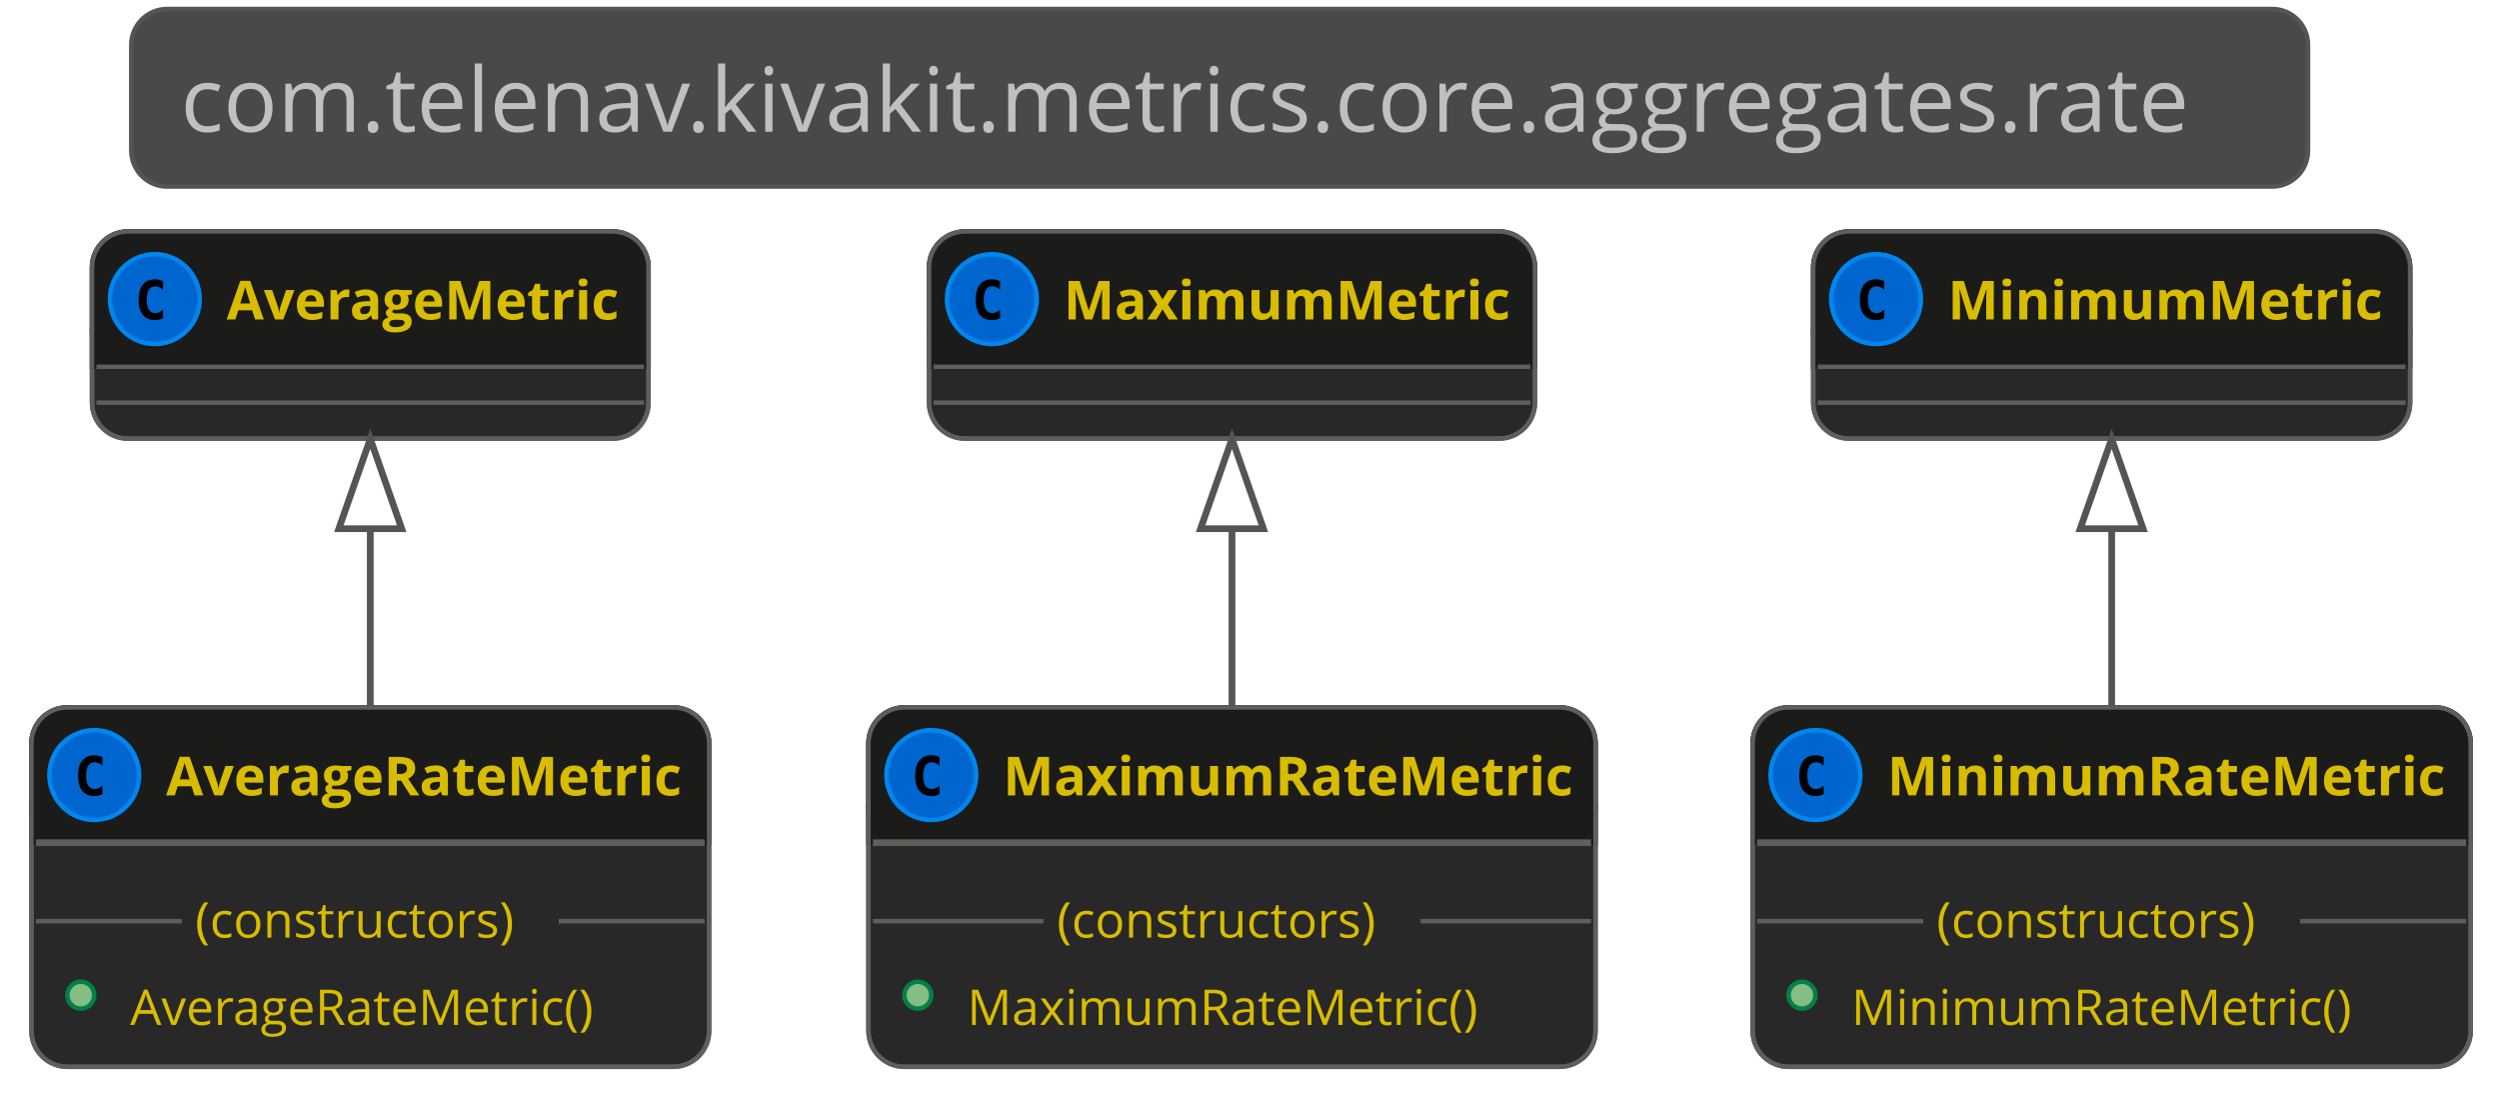
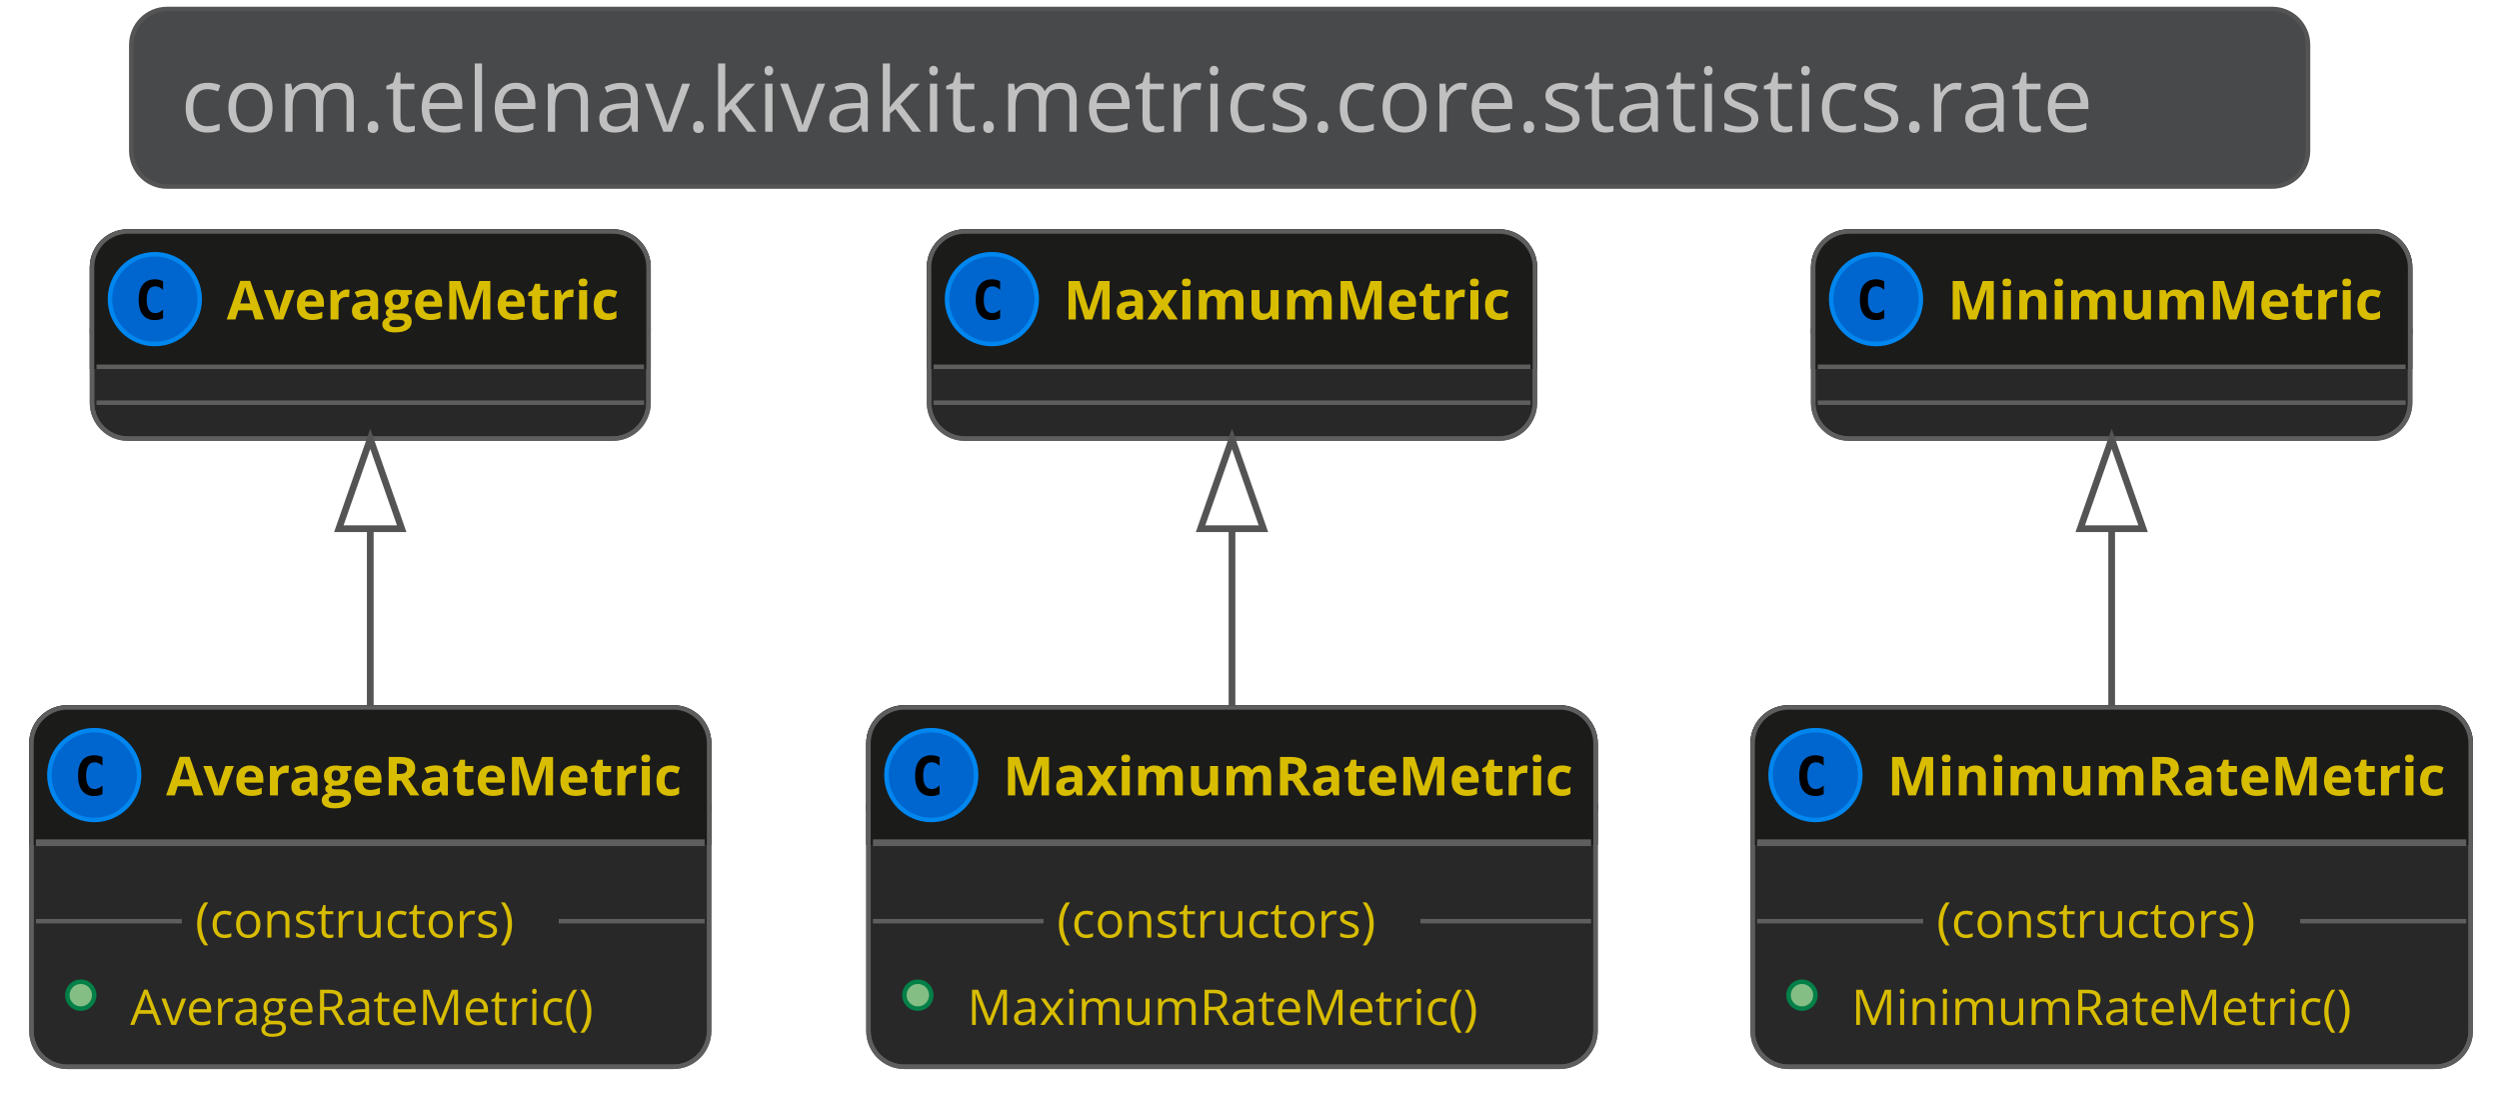
<svg xmlns="http://www.w3.org/2000/svg" contentScriptType="application/ecmascript" contentStyleType="text/css" height="254.167px" preserveAspectRatio="none" style="width:580px;height:254px;background:#333333;" version="1.1" viewBox="0 0 580 254" width="580.208px" zoomAndPan="magnify">
  <defs />
  <g>
    <rect fill="#48494B" height="41.203" rx="8.333" ry="8.333" style="stroke:#545454;stroke-width:1.042;" width="505.208" x="30.469" y="2.083" />
-     <text fill="#C0C0C0" font-family="Open Sans,Avenir,Nunito,Arial,Helvetica,SansSerif" font-size="20.833" lengthAdjust="spacing" textLength="482.292" x="41.927" y="30.558">com.telenav.kivakit.metrics.core.aggregates.rate</text>
+     <text fill="#C0C0C0" font-family="Open Sans,Avenir,Nunito,Arial,Helvetica,SansSerif" font-size="20.833" lengthAdjust="spacing" textLength="482.292" x="41.927" y="30.558">com.telenav.kivakit.metrics.core.statistics.rate</text>
    <rect fill="#282828" height="48.055" id="AverageMetric" rx="8.333" ry="8.333" style="stroke:#5E5E5E;stroke-width:1.042;" width="129.167" x="21.354" y="53.703" />
    <rect fill="#1B1B1A" height="31.388" rx="8.333" ry="8.333" style="stroke:#1B1B1A;stroke-width:1.042;" width="129.167" x="21.354" y="53.703" />
    <rect fill="#1B1B1A" height="8.333" style="stroke:#1B1B1A;stroke-width:1.042;" width="129.167" x="21.354" y="76.758" />
    <rect fill="none" height="48.055" id="AverageMetric" rx="8.333" ry="8.333" style="stroke:#5E5E5E;stroke-width:1.042;" width="129.167" x="21.354" y="53.703" />
    <ellipse cx="35.938" cy="69.397" fill="#0066CF" rx="10.417" ry="10.417" style="stroke:#0086EF;stroke-width:1.042;" />
    <path d="M37.848,73.822 Q37.421,74.042 36.951,74.152 Q36.481,74.261 35.962,74.261 Q34.119,74.261 33.148,73.047 Q32.178,71.832 32.178,69.537 Q32.178,67.236 33.148,66.022 Q34.119,64.807 35.962,64.807 Q36.481,64.807 36.957,64.917 Q37.433,65.027 37.848,65.247 L37.848,67.249 Q37.384,66.821 36.948,66.623 Q36.511,66.425 36.047,66.425 Q35.059,66.425 34.555,67.209 Q34.051,67.993 34.051,69.537 Q34.051,71.075 34.555,71.86 Q35.059,72.644 36.047,72.644 Q36.511,72.644 36.948,72.446 Q37.384,72.247 37.848,71.82 Z " fill="#000000" />
    <text fill="#D8BC00" font-family="Open Sans,Avenir,Nunito,Arial,Helvetica,SansSerif" font-size="12.5" font-weight="bold" lengthAdjust="spacing" textLength="91.667" x="52.604" y="74.121">AverageMetric</text>
    <line style="stroke:#5E5E5E;stroke-width:1.042;" x1="22.396" x2="149.479" y1="85.091" y2="85.091" />
    <line style="stroke:#5E5E5E;stroke-width:1.042;" x1="22.396" x2="149.479" y1="93.424" y2="93.424" />
    <rect codeLine="8" fill="#282828" height="83.378" id="AverageRateMetric" rx="8.333" ry="8.333" style="stroke:#5E5E5E;stroke-width:1.042;" width="157.292" x="7.292" y="164.119" />
    <rect fill="#1B1B1A" height="31.388" rx="8.333" ry="8.333" style="stroke:#1B1B1A;stroke-width:1.042;" width="157.292" x="7.292" y="164.119" />
    <rect fill="#1B1B1A" height="8.333" style="stroke:#1B1B1A;stroke-width:1.042;" width="157.292" x="7.292" y="187.174" />
    <rect codeLine="8" fill="none" height="83.378" id="AverageRateMetric" rx="8.333" ry="8.333" style="stroke:#5E5E5E;stroke-width:1.042;" width="157.292" x="7.292" y="164.119" />
    <ellipse cx="21.875" cy="179.814" fill="#0066CF" rx="10.417" ry="10.417" style="stroke:#0086EF;stroke-width:1.042;" />
    <path d="M23.785,184.239 Q23.358,184.458 22.888,184.568 Q22.418,184.678 21.899,184.678 Q20.056,184.678 19.086,183.464 Q18.115,182.249 18.115,179.954 Q18.115,177.653 19.086,176.438 Q20.056,175.224 21.899,175.224 Q22.418,175.224 22.894,175.334 Q23.37,175.444 23.785,175.663 L23.785,177.665 Q23.322,177.238 22.885,177.04 Q22.449,176.841 21.985,176.841 Q20.996,176.841 20.493,177.625 Q19.989,178.41 19.989,179.954 Q19.989,181.492 20.493,182.276 Q20.996,183.061 21.985,183.061 Q22.449,183.061 22.885,182.862 Q23.322,182.664 23.785,182.237 Z " fill="#000000" />
    <text fill="#D8BC00" font-family="Open Sans,Avenir,Nunito,Arial,Helvetica,SansSerif" font-size="12.5" font-weight="bold" lengthAdjust="spacing" textLength="119.792" x="38.542" y="184.538">AverageRateMetric</text>
    <line style="stroke:#5E5E5E;stroke-width:1.562;" x1="8.333" x2="163.542" y1="195.508" y2="195.508" />
    <ellipse cx="18.75" cy="230.878" fill="#84BE84" rx="3.125" ry="3.125" style="stroke:#038048;stroke-width:1.042;" />
    <text fill="#D8BC00" font-family="Open Sans,Avenir,Nunito,Arial,Helvetica,SansSerif" font-size="11.458" lengthAdjust="spacing" textLength="112.5" x="30.208" y="237.789">AverageRateMetric()</text>
    <line style="stroke:#5E5E5E;stroke-width:1.042;" x1="8.333" x2="42.188" y1="213.714" y2="213.714" />
    <text fill="#D8BC00" font-family="Open Sans,Avenir,Nunito,Arial,Helvetica,SansSerif" font-size="11.458" lengthAdjust="spacing" textLength="81.25" x="45.312" y="217.523">(constructors)</text>
    <line style="stroke:#5E5E5E;stroke-width:1.042;" x1="129.688" x2="163.542" y1="213.714" y2="213.714" />
    <rect fill="#282828" height="48.055" id="MaximumMetric" rx="8.333" ry="8.333" style="stroke:#5E5E5E;stroke-width:1.042;" width="140.625" x="215.625" y="53.703" />
    <rect fill="#1B1B1A" height="31.388" rx="8.333" ry="8.333" style="stroke:#1B1B1A;stroke-width:1.042;" width="140.625" x="215.625" y="53.703" />
    <rect fill="#1B1B1A" height="8.333" style="stroke:#1B1B1A;stroke-width:1.042;" width="140.625" x="215.625" y="76.758" />
    <rect fill="none" height="48.055" id="MaximumMetric" rx="8.333" ry="8.333" style="stroke:#5E5E5E;stroke-width:1.042;" width="140.625" x="215.625" y="53.703" />
    <ellipse cx="230.208" cy="69.397" fill="#0066CF" rx="10.417" ry="10.417" style="stroke:#0086EF;stroke-width:1.042;" />
    <path d="M232.119,73.822 Q231.691,74.042 231.221,74.152 Q230.751,74.261 230.233,74.261 Q228.389,74.261 227.419,73.047 Q226.449,71.832 226.449,69.537 Q226.449,67.236 227.419,66.022 Q228.389,64.807 230.233,64.807 Q230.751,64.807 231.228,64.917 Q231.704,65.027 232.119,65.247 L232.119,67.249 Q231.655,66.821 231.219,66.623 Q230.782,66.425 230.318,66.425 Q229.329,66.425 228.826,67.209 Q228.322,67.993 228.322,69.537 Q228.322,71.075 228.826,71.86 Q229.329,72.644 230.318,72.644 Q230.782,72.644 231.219,72.446 Q231.655,72.247 232.119,71.82 Z " fill="#000000" />
    <text fill="#D8BC00" font-family="Open Sans,Avenir,Nunito,Arial,Helvetica,SansSerif" font-size="12.5" font-weight="bold" lengthAdjust="spacing" textLength="103.125" x="246.875" y="74.121">MaximumMetric</text>
    <line style="stroke:#5E5E5E;stroke-width:1.042;" x1="216.667" x2="355.208" y1="85.091" y2="85.091" />
    <line style="stroke:#5E5E5E;stroke-width:1.042;" x1="216.667" x2="355.208" y1="93.424" y2="93.424" />
    <rect codeLine="15" fill="#282828" height="83.378" id="MaximumRateMetric" rx="8.333" ry="8.333" style="stroke:#5E5E5E;stroke-width:1.042;" width="168.75" x="201.562" y="164.119" />
    <rect fill="#1B1B1A" height="31.388" rx="8.333" ry="8.333" style="stroke:#1B1B1A;stroke-width:1.042;" width="168.75" x="201.562" y="164.119" />
    <rect fill="#1B1B1A" height="8.333" style="stroke:#1B1B1A;stroke-width:1.042;" width="168.75" x="201.562" y="187.174" />
    <rect codeLine="15" fill="none" height="83.378" id="MaximumRateMetric" rx="8.333" ry="8.333" style="stroke:#5E5E5E;stroke-width:1.042;" width="168.75" x="201.562" y="164.119" />
    <ellipse cx="216.146" cy="179.814" fill="#0066CF" rx="10.417" ry="10.417" style="stroke:#0086EF;stroke-width:1.042;" />
    <path d="M218.056,184.239 Q217.629,184.458 217.159,184.568 Q216.689,184.678 216.17,184.678 Q214.327,184.678 213.357,183.464 Q212.386,182.249 212.386,179.954 Q212.386,177.653 213.357,176.438 Q214.327,175.224 216.17,175.224 Q216.689,175.224 217.165,175.334 Q217.641,175.444 218.056,175.663 L218.056,177.665 Q217.592,177.238 217.156,177.04 Q216.72,176.841 216.256,176.841 Q215.267,176.841 214.763,177.625 Q214.26,178.41 214.26,179.954 Q214.26,181.492 214.763,182.276 Q215.267,183.061 216.256,183.061 Q216.72,183.061 217.156,182.862 Q217.592,182.664 218.056,182.237 Z " fill="#000000" />
    <text fill="#D8BC00" font-family="Open Sans,Avenir,Nunito,Arial,Helvetica,SansSerif" font-size="12.5" font-weight="bold" lengthAdjust="spacing" textLength="131.25" x="232.812" y="184.538">MaximumRateMetric</text>
    <line style="stroke:#5E5E5E;stroke-width:1.562;" x1="202.604" x2="369.271" y1="195.508" y2="195.508" />
    <ellipse cx="213.021" cy="230.878" fill="#84BE84" rx="3.125" ry="3.125" style="stroke:#038048;stroke-width:1.042;" />
    <text fill="#D8BC00" font-family="Open Sans,Avenir,Nunito,Arial,Helvetica,SansSerif" font-size="11.458" lengthAdjust="spacing" textLength="120.833" x="224.479" y="237.789">MaximumRateMetric()</text>
    <line style="stroke:#5E5E5E;stroke-width:1.042;" x1="202.604" x2="242.188" y1="213.714" y2="213.714" />
    <text fill="#D8BC00" font-family="Open Sans,Avenir,Nunito,Arial,Helvetica,SansSerif" font-size="11.458" lengthAdjust="spacing" textLength="81.25" x="245.312" y="217.523">(constructors)</text>
    <line style="stroke:#5E5E5E;stroke-width:1.042;" x1="329.688" x2="369.271" y1="213.714" y2="213.714" />
    <rect fill="#282828" height="48.055" id="MinimumMetric" rx="8.333" ry="8.333" style="stroke:#5E5E5E;stroke-width:1.042;" width="138.542" x="420.833" y="53.703" />
    <rect fill="#1B1B1A" height="31.388" rx="8.333" ry="8.333" style="stroke:#1B1B1A;stroke-width:1.042;" width="138.542" x="420.833" y="53.703" />
    <rect fill="#1B1B1A" height="8.333" style="stroke:#1B1B1A;stroke-width:1.042;" width="138.542" x="420.833" y="76.758" />
    <rect fill="none" height="48.055" id="MinimumMetric" rx="8.333" ry="8.333" style="stroke:#5E5E5E;stroke-width:1.042;" width="138.542" x="420.833" y="53.703" />
    <ellipse cx="435.417" cy="69.397" fill="#0066CF" rx="10.417" ry="10.417" style="stroke:#0086EF;stroke-width:1.042;" />
    <path d="M437.327,73.822 Q436.9,74.042 436.43,74.152 Q435.96,74.261 435.441,74.261 Q433.598,74.261 432.627,73.047 Q431.657,71.832 431.657,69.537 Q431.657,67.236 432.627,66.022 Q433.598,64.807 435.441,64.807 Q435.96,64.807 436.436,64.917 Q436.912,65.027 437.327,65.247 L437.327,67.249 Q436.863,66.821 436.427,66.623 Q435.99,66.425 435.526,66.425 Q434.538,66.425 434.034,67.209 Q433.531,67.993 433.531,69.537 Q433.531,71.075 434.034,71.86 Q434.538,72.644 435.526,72.644 Q435.99,72.644 436.427,72.446 Q436.863,72.247 437.327,71.82 Z " fill="#000000" />
    <text fill="#D8BC00" font-family="Open Sans,Avenir,Nunito,Arial,Helvetica,SansSerif" font-size="12.5" font-weight="bold" lengthAdjust="spacing" textLength="101.042" x="452.083" y="74.121">MinimumMetric</text>
    <line style="stroke:#5E5E5E;stroke-width:1.042;" x1="421.875" x2="558.333" y1="85.091" y2="85.091" />
    <line style="stroke:#5E5E5E;stroke-width:1.042;" x1="421.875" x2="558.333" y1="93.424" y2="93.424" />
    <rect codeLine="22" fill="#282828" height="83.378" id="MinimumRateMetric" rx="8.333" ry="8.333" style="stroke:#5E5E5E;stroke-width:1.042;" width="166.667" x="406.771" y="164.119" />
    <rect fill="#1B1B1A" height="31.388" rx="8.333" ry="8.333" style="stroke:#1B1B1A;stroke-width:1.042;" width="166.667" x="406.771" y="164.119" />
    <rect fill="#1B1B1A" height="8.333" style="stroke:#1B1B1A;stroke-width:1.042;" width="166.667" x="406.771" y="187.174" />
    <rect codeLine="22" fill="none" height="83.378" id="MinimumRateMetric" rx="8.333" ry="8.333" style="stroke:#5E5E5E;stroke-width:1.042;" width="166.667" x="406.771" y="164.119" />
    <ellipse cx="421.354" cy="179.814" fill="#0066CF" rx="10.417" ry="10.417" style="stroke:#0086EF;stroke-width:1.042;" />
    <path d="M423.265,184.239 Q422.837,184.458 422.367,184.568 Q421.897,184.678 421.379,184.678 Q419.535,184.678 418.565,183.464 Q417.594,182.249 417.594,179.954 Q417.594,177.653 418.565,176.438 Q419.535,175.224 421.379,175.224 Q421.897,175.224 422.373,175.334 Q422.849,175.444 423.265,175.663 L423.265,177.665 Q422.801,177.238 422.364,177.04 Q421.928,176.841 421.464,176.841 Q420.475,176.841 419.972,177.625 Q419.468,178.41 419.468,179.954 Q419.468,181.492 419.972,182.276 Q420.475,183.061 421.464,183.061 Q421.928,183.061 422.364,182.862 Q422.801,182.664 423.265,182.237 Z " fill="#000000" />
    <text fill="#D8BC00" font-family="Open Sans,Avenir,Nunito,Arial,Helvetica,SansSerif" font-size="12.5" font-weight="bold" lengthAdjust="spacing" textLength="129.167" x="438.021" y="184.538">MinimumRateMetric</text>
    <line style="stroke:#5E5E5E;stroke-width:1.562;" x1="407.812" x2="572.396" y1="195.508" y2="195.508" />
    <ellipse cx="418.229" cy="230.878" fill="#84BE84" rx="3.125" ry="3.125" style="stroke:#038048;stroke-width:1.042;" />
    <text fill="#D8BC00" font-family="Open Sans,Avenir,Nunito,Arial,Helvetica,SansSerif" font-size="11.458" lengthAdjust="spacing" textLength="117.708" x="429.688" y="237.789">MinimumRateMetric()</text>
    <line style="stroke:#5E5E5E;stroke-width:1.042;" x1="407.812" x2="446.354" y1="213.714" y2="213.714" />
    <text fill="#D8BC00" font-family="Open Sans,Avenir,Nunito,Arial,Helvetica,SansSerif" font-size="11.458" lengthAdjust="spacing" textLength="81.25" x="449.479" y="217.523">(constructors)</text>
    <line style="stroke:#5E5E5E;stroke-width:1.042;" x1="533.854" x2="572.396" y1="213.714" y2="213.714" />
    <path codeLine="7" d="M85.938,122.682 C85.938,136.078 85.938,150.744 85.938,163.922 " fill="none" id="AverageMetric-backto-AverageRateMetric" style="stroke:#545454;stroke-width:1.562;" />
    <polygon fill="none" points="78.646,122.651,85.938,101.817,93.229,122.651,78.646,122.651" style="stroke:#545454;stroke-width:1.562;" />
    <path codeLine="14" d="M285.938,122.682 C285.938,136.078 285.938,150.744 285.938,163.922 " fill="none" id="MaximumMetric-backto-MaximumRateMetric" style="stroke:#545454;stroke-width:1.562;" />
    <polygon fill="none" points="278.646,122.651,285.938,101.817,293.229,122.651,278.646,122.651" style="stroke:#545454;stroke-width:1.562;" />
    <path codeLine="21" d="M490.104,122.682 C490.104,136.078 490.104,150.744 490.104,163.922 " fill="none" id="MinimumMetric-backto-MinimumRateMetric" style="stroke:#545454;stroke-width:1.562;" />
    <polygon fill="none" points="482.812,122.651,490.104,101.817,497.396,122.651,482.812,122.651" style="stroke:#545454;stroke-width:1.562;" />
  </g>
</svg>
